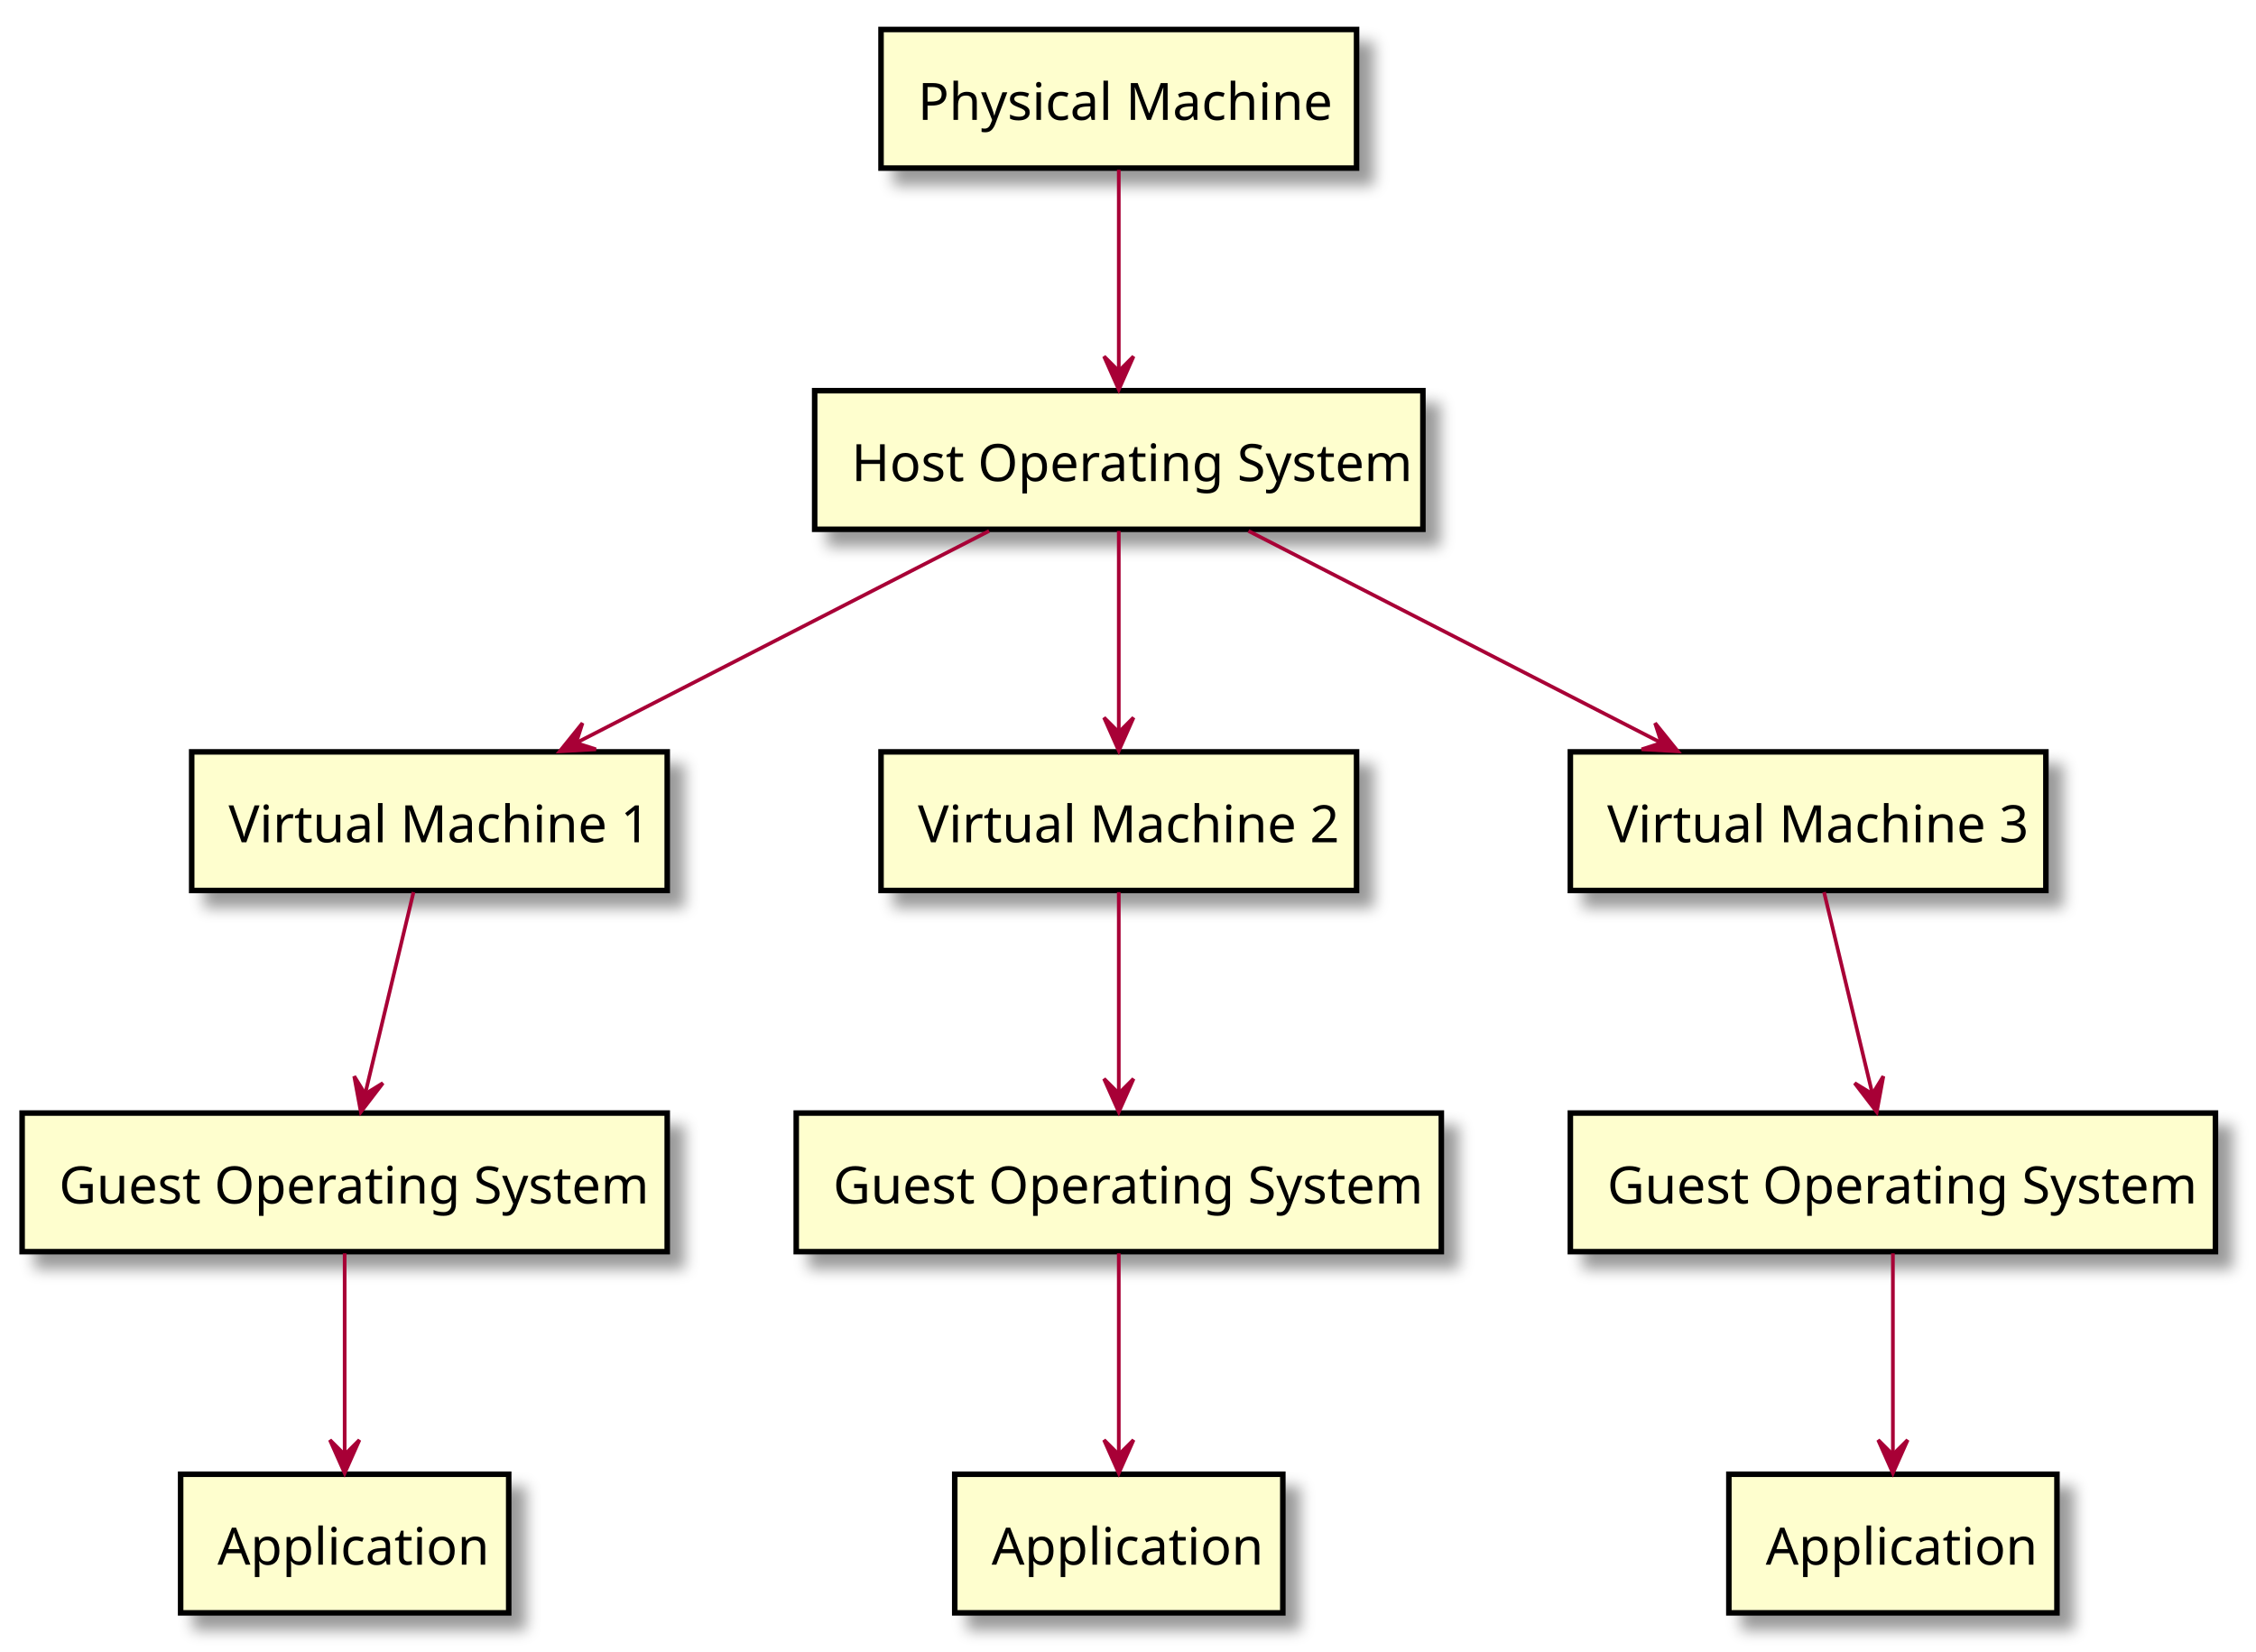
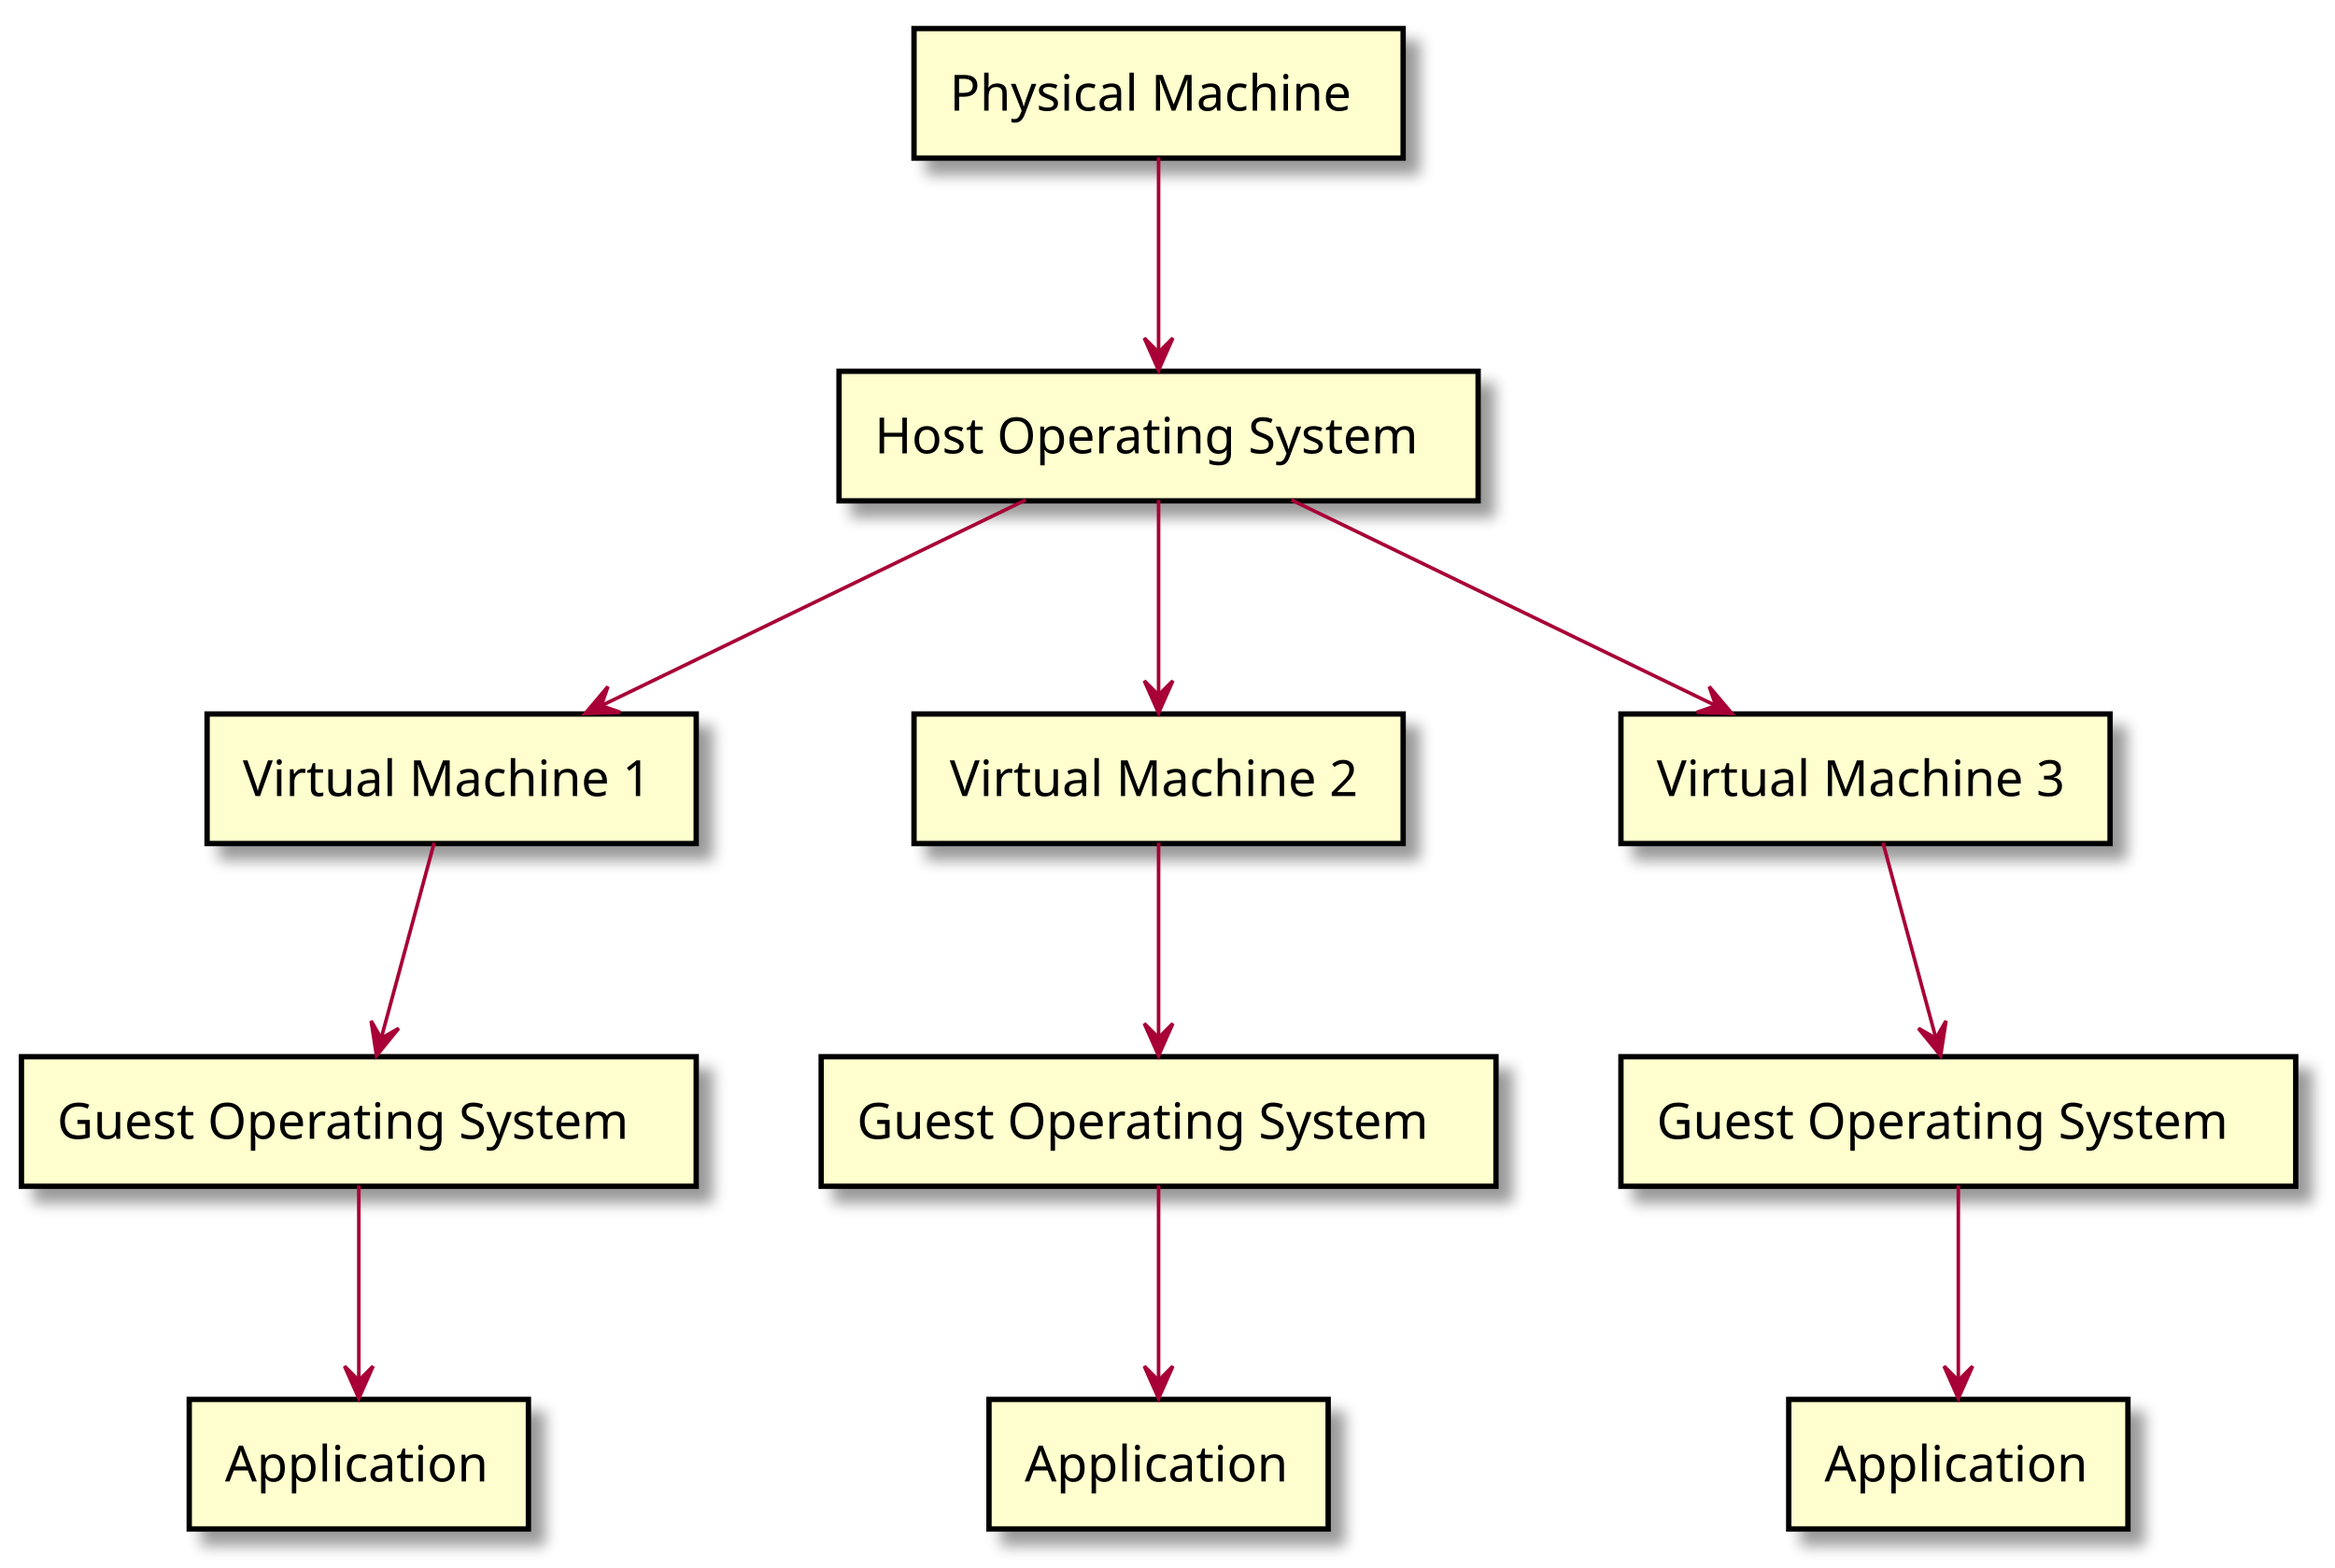
- <svg xmlns="http://www.w3.org/2000/svg" contentScriptType="application/ecmascript" contentStyleType="text/css" height="448px" preserveAspectRatio="none" style="width:612px;height:448px;" version="1.1" viewBox="0 0 612 448" width="612px" zoomAndPan="magnify">
+ <svg xmlns="http://www.w3.org/2000/svg" contentScriptType="application/ecmascript" contentStyleType="text/css" height="439px" preserveAspectRatio="none" style="width:654px;height:439px;" version="1.1" viewBox="0 0 654 439" width="654px" zoomAndPan="magnify">
  <defs>
    <filter height="300%" id="f16i25lsxqck3" width="300%" x="-1" y="-1">
      <feGaussianBlur result="blurOut" stdDeviation="2.0" />
      <feColorMatrix in="blurOut" result="blurOut2" type="matrix" values="0 0 0 0 0 0 0 0 0 0 0 0 0 0 0 0 0 0 .4 0" />
      <feOffset dx="4.0" dy="4.0" in="blurOut2" result="blurOut3" />
      <feBlend in="SourceGraphic" in2="blurOut3" mode="normal" />
    </filter>
  </defs>
  <g>
-     <rect fill="#FEFECE" filter="url(#f16i25lsxqck3)" height="37.609" style="stroke: #000000; stroke-width: 1.5;" width="129" x="239" y="8" />
-     <text fill="#000000" font-family="sans-serif" font-size="14" lengthAdjust="spacingAndGlyphs" textLength="109" x="249" y="32.533">Physical Machine</text>
-     <rect fill="#FEFECE" filter="url(#f16i25lsxqck3)" height="37.609" style="stroke: #000000; stroke-width: 1.5;" width="165" x="221" y="106" />
-     <text fill="#000000" font-family="sans-serif" font-size="14" lengthAdjust="spacingAndGlyphs" textLength="145" x="231" y="130.533">Host Operating System</text>
-     <rect fill="#FEFECE" filter="url(#f16i25lsxqck3)" height="37.609" style="stroke: #000000; stroke-width: 1.5;" width="129" x="52" y="204" />
-     <text fill="#000000" font-family="sans-serif" font-size="14" lengthAdjust="spacingAndGlyphs" textLength="109" x="62" y="228.533">Virtual Machine 1</text>
-     <rect fill="#FEFECE" filter="url(#f16i25lsxqck3)" height="37.609" style="stroke: #000000; stroke-width: 1.5;" width="175" x="6" y="302" />
-     <text fill="#000000" font-family="sans-serif" font-size="14" lengthAdjust="spacingAndGlyphs" textLength="155" x="16" y="326.533">Guest Operating System</text>
-     <rect fill="#FEFECE" filter="url(#f16i25lsxqck3)" height="37.609" style="stroke: #000000; stroke-width: 1.5;" width="89" x="49" y="400" />
-     <text fill="#000000" font-family="sans-serif" font-size="14" lengthAdjust="spacingAndGlyphs" textLength="69" x="59" y="424.533">Application</text>
-     <rect fill="#FEFECE" filter="url(#f16i25lsxqck3)" height="37.609" style="stroke: #000000; stroke-width: 1.5;" width="129" x="239" y="204" />
-     <text fill="#000000" font-family="sans-serif" font-size="14" lengthAdjust="spacingAndGlyphs" textLength="109" x="249" y="228.533">Virtual Machine 2</text>
-     <rect fill="#FEFECE" filter="url(#f16i25lsxqck3)" height="37.609" style="stroke: #000000; stroke-width: 1.5;" width="175" x="216" y="302" />
-     <text fill="#000000" font-family="sans-serif" font-size="14" lengthAdjust="spacingAndGlyphs" textLength="155" x="226" y="326.533">Guest Operating System</text>
-     <rect fill="#FEFECE" filter="url(#f16i25lsxqck3)" height="37.609" style="stroke: #000000; stroke-width: 1.5;" width="89" x="259" y="400" />
-     <text fill="#000000" font-family="sans-serif" font-size="14" lengthAdjust="spacingAndGlyphs" textLength="69" x="269" y="424.533">Application</text>
-     <rect fill="#FEFECE" filter="url(#f16i25lsxqck3)" height="37.609" style="stroke: #000000; stroke-width: 1.5;" width="129" x="426" y="204" />
-     <text fill="#000000" font-family="sans-serif" font-size="14" lengthAdjust="spacingAndGlyphs" textLength="109" x="436" y="228.533">Virtual Machine 3</text>
-     <rect fill="#FEFECE" filter="url(#f16i25lsxqck3)" height="37.609" style="stroke: #000000; stroke-width: 1.5;" width="175" x="426" y="302" />
-     <text fill="#000000" font-family="sans-serif" font-size="14" lengthAdjust="spacingAndGlyphs" textLength="155" x="436" y="326.533">Guest Operating System</text>
-     <rect fill="#FEFECE" filter="url(#f16i25lsxqck3)" height="37.609" style="stroke: #000000; stroke-width: 1.5;" width="89" x="469" y="400" />
-     <text fill="#000000" font-family="sans-serif" font-size="14" lengthAdjust="spacingAndGlyphs" textLength="69" x="479" y="424.533">Application</text>
-     <path d="M303.5,46.057 C303.5,61.513 303.5,83.865 303.5,100.673 " fill="none" id="machine1-&gt;hos" style="stroke: #A80036; stroke-width: 1.0;" />
-     <polygon fill="#A80036" points="303.5,105.698,307.5,96.698,303.5,100.698,299.5,96.698,303.5,105.698" style="stroke: #A80036; stroke-width: 1.0;" />
-     <path d="M268.327,144.057 C236.562,160.364 189.844,184.348 156.632,201.398 " fill="none" id="hos-&gt;vm1" style="stroke: #A80036; stroke-width: 1.0;" />
-     <polygon fill="#A80036" points="151.833,203.861,161.666,203.309,156.281,201.578,158.013,196.192,151.833,203.861" style="stroke: #A80036; stroke-width: 1.0;" />
-     <path d="M303.5,144.057 C303.5,159.513 303.5,181.865 303.5,198.673 " fill="none" id="hos-&gt;vm2" style="stroke: #A80036; stroke-width: 1.0;" />
-     <polygon fill="#A80036" points="303.5,203.698,307.5,194.698,303.5,198.698,299.5,194.698,303.5,203.698" style="stroke: #A80036; stroke-width: 1.0;" />
-     <path d="M338.673,144.057 C370.438,160.364 417.156,184.348 450.368,201.398 " fill="none" id="hos-&gt;vm3" style="stroke: #A80036; stroke-width: 1.0;" />
-     <polygon fill="#A80036" points="455.167,203.861,448.987,196.192,450.719,201.578,445.334,203.309,455.167,203.861" style="stroke: #A80036; stroke-width: 1.0;" />
-     <path d="M112.174,242.057 C108.471,257.513 103.116,279.865 99.089,296.673 " fill="none" id="vm1-&gt;os1" style="stroke: #A80036; stroke-width: 1.0;" />
-     <polygon fill="#A80036" points="97.885,301.698,103.871,293.877,99.049,296.836,96.091,292.014,97.885,301.698" style="stroke: #A80036; stroke-width: 1.0;" />
-     <path d="M93.5,340.057 C93.5,355.513 93.5,377.865 93.5,394.673 " fill="none" id="os1-&gt;app1" style="stroke: #A80036; stroke-width: 1.0;" />
-     <polygon fill="#A80036" points="93.5,399.698,97.5,390.698,93.5,394.698,89.5,390.698,93.5,399.698" style="stroke: #A80036; stroke-width: 1.0;" />
-     <path d="M303.5,242.057 C303.5,257.513 303.5,279.865 303.5,296.673 " fill="none" id="vm2-&gt;os2" style="stroke: #A80036; stroke-width: 1.0;" />
-     <polygon fill="#A80036" points="303.5,301.698,307.5,292.698,303.5,296.698,299.5,292.698,303.5,301.698" style="stroke: #A80036; stroke-width: 1.0;" />
-     <path d="M303.5,340.057 C303.5,355.513 303.5,377.865 303.5,394.673 " fill="none" id="os2-&gt;app2" style="stroke: #A80036; stroke-width: 1.0;" />
-     <polygon fill="#A80036" points="303.5,399.698,307.5,390.698,303.5,394.698,299.5,390.698,303.5,399.698" style="stroke: #A80036; stroke-width: 1.0;" />
-     <path d="M494.826,242.057 C498.529,257.513 503.884,279.865 507.911,296.673 " fill="none" id="vm3-&gt;os3" style="stroke: #A80036; stroke-width: 1.0;" />
-     <polygon fill="#A80036" points="509.115,301.698,510.909,292.014,507.951,296.835,503.129,293.877,509.115,301.698" style="stroke: #A80036; stroke-width: 1.0;" />
-     <path d="M513.5,340.057 C513.5,355.513 513.5,377.865 513.5,394.673 " fill="none" id="os3-&gt;app3" style="stroke: #A80036; stroke-width: 1.0;" />
-     <polygon fill="#A80036" points="513.5,399.698,517.5,390.698,513.5,394.698,509.5,390.698,513.5,399.698" style="stroke: #A80036; stroke-width: 1.0;" />
+     <rect fill="#FEFECE" filter="url(#f16i25lsxqck3)" height="36.297" style="stroke: #000000; stroke-width: 1.5;" width="137" x="256" y="8" />
+     <text fill="#000000" font-family="sans-serif" font-size="14" lengthAdjust="spacingAndGlyphs" textLength="117" x="266" y="30.995">Physical Machine</text>
+     <rect fill="#FEFECE" filter="url(#f16i25lsxqck3)" height="36.297" style="stroke: #000000; stroke-width: 1.5;" width="179" x="235" y="104" />
+     <text fill="#000000" font-family="sans-serif" font-size="14" lengthAdjust="spacingAndGlyphs" textLength="159" x="245" y="126.995">Host Operating System</text>
+     <rect fill="#FEFECE" filter="url(#f16i25lsxqck3)" height="36.297" style="stroke: #000000; stroke-width: 1.5;" width="137" x="58" y="200" />
+     <text fill="#000000" font-family="sans-serif" font-size="14" lengthAdjust="spacingAndGlyphs" textLength="117" x="68" y="222.995">Virtual Machine 1</text>
+     <rect fill="#FEFECE" filter="url(#f16i25lsxqck3)" height="36.297" style="stroke: #000000; stroke-width: 1.5;" width="189" x="6" y="296" />
+     <text fill="#000000" font-family="sans-serif" font-size="14" lengthAdjust="spacingAndGlyphs" textLength="169" x="16" y="318.995">Guest Operating System</text>
+     <rect fill="#FEFECE" filter="url(#f16i25lsxqck3)" height="36.297" style="stroke: #000000; stroke-width: 1.5;" width="95" x="53" y="392" />
+     <text fill="#000000" font-family="sans-serif" font-size="14" lengthAdjust="spacingAndGlyphs" textLength="75" x="63" y="414.995">Application</text>
+     <rect fill="#FEFECE" filter="url(#f16i25lsxqck3)" height="36.297" style="stroke: #000000; stroke-width: 1.5;" width="137" x="256" y="200" />
+     <text fill="#000000" font-family="sans-serif" font-size="14" lengthAdjust="spacingAndGlyphs" textLength="117" x="266" y="222.995">Virtual Machine 2</text>
+     <rect fill="#FEFECE" filter="url(#f16i25lsxqck3)" height="36.297" style="stroke: #000000; stroke-width: 1.5;" width="189" x="230" y="296" />
+     <text fill="#000000" font-family="sans-serif" font-size="14" lengthAdjust="spacingAndGlyphs" textLength="169" x="240" y="318.995">Guest Operating System</text>
+     <rect fill="#FEFECE" filter="url(#f16i25lsxqck3)" height="36.297" style="stroke: #000000; stroke-width: 1.5;" width="95" x="277" y="392" />
+     <text fill="#000000" font-family="sans-serif" font-size="14" lengthAdjust="spacingAndGlyphs" textLength="75" x="287" y="414.995">Application</text>
+     <rect fill="#FEFECE" filter="url(#f16i25lsxqck3)" height="36.297" style="stroke: #000000; stroke-width: 1.5;" width="137" x="454" y="200" />
+     <text fill="#000000" font-family="sans-serif" font-size="14" lengthAdjust="spacingAndGlyphs" textLength="117" x="464" y="222.995">Virtual Machine 3</text>
+     <rect fill="#FEFECE" filter="url(#f16i25lsxqck3)" height="36.297" style="stroke: #000000; stroke-width: 1.5;" width="189" x="454" y="296" />
+     <text fill="#000000" font-family="sans-serif" font-size="14" lengthAdjust="spacingAndGlyphs" textLength="169" x="464" y="318.995">Guest Operating System</text>
+     <rect fill="#FEFECE" filter="url(#f16i25lsxqck3)" height="36.297" style="stroke: #000000; stroke-width: 1.5;" width="95" x="501" y="392" />
+     <text fill="#000000" font-family="sans-serif" font-size="14" lengthAdjust="spacingAndGlyphs" textLength="75" x="511" y="414.995">Application</text>
+     <path d="M324.5,44.057 C324.5,59.513 324.5,81.865 324.5,98.673 " fill="none" id="machine1-&gt;hos" style="stroke: #A80036; stroke-width: 1.0;" />
+     <polygon fill="#A80036" points="324.5,103.698,328.5,94.698,324.5,98.698,320.5,94.698,324.5,103.698" style="stroke: #A80036; stroke-width: 1.0;" />
+     <path d="M287.258,140.057 C253.487,156.431 203.752,180.544 168.561,197.607 " fill="none" id="hos-&gt;vm1" style="stroke: #A80036; stroke-width: 1.0;" />
+     <polygon fill="#A80036" points="163.911,199.861,173.755,199.534,168.41,197.68,170.264,192.335,163.911,199.861" style="stroke: #A80036; stroke-width: 1.0;" />
+     <path d="M324.5,140.057 C324.5,155.513 324.5,177.865 324.5,194.673 " fill="none" id="hos-&gt;vm2" style="stroke: #A80036; stroke-width: 1.0;" />
+     <polygon fill="#A80036" points="324.5,199.698,328.5,190.698,324.5,194.698,320.5,190.698,324.5,199.698" style="stroke: #A80036; stroke-width: 1.0;" />
+     <path d="M361.742,140.057 C395.513,156.431 445.248,180.544 480.439,197.607 " fill="none" id="hos-&gt;vm3" style="stroke: #A80036; stroke-width: 1.0;" />
+     <polygon fill="#A80036" points="485.089,199.861,478.736,192.335,480.59,197.68,475.245,199.534,485.089,199.861" style="stroke: #A80036; stroke-width: 1.0;" />
+     <path d="M121.61,236.057 C117.424,251.513 111.37,273.865 106.818,290.673 " fill="none" id="vm1-&gt;os1" style="stroke: #A80036; stroke-width: 1.0;" />
+     <polygon fill="#A80036" points="105.457,295.698,111.671,288.056,106.764,290.872,103.949,285.965,105.457,295.698" style="stroke: #A80036; stroke-width: 1.0;" />
+     <path d="M100.5,332.057 C100.5,347.513 100.5,369.865 100.5,386.673 " fill="none" id="os1-&gt;app1" style="stroke: #A80036; stroke-width: 1.0;" />
+     <polygon fill="#A80036" points="100.5,391.698,104.5,382.698,100.5,386.698,96.5,382.698,100.5,391.698" style="stroke: #A80036; stroke-width: 1.0;" />
+     <path d="M324.5,236.057 C324.5,251.513 324.5,273.865 324.5,290.673 " fill="none" id="vm2-&gt;os2" style="stroke: #A80036; stroke-width: 1.0;" />
+     <polygon fill="#A80036" points="324.5,295.698,328.5,286.698,324.5,290.698,320.5,286.698,324.5,295.698" style="stroke: #A80036; stroke-width: 1.0;" />
+     <path d="M324.5,332.057 C324.5,347.513 324.5,369.865 324.5,386.673 " fill="none" id="os2-&gt;app2" style="stroke: #A80036; stroke-width: 1.0;" />
+     <polygon fill="#A80036" points="324.5,391.698,328.5,382.698,324.5,386.698,320.5,382.698,324.5,391.698" style="stroke: #A80036; stroke-width: 1.0;" />
+     <path d="M527.39,236.057 C531.576,251.513 537.63,273.865 542.182,290.673 " fill="none" id="vm3-&gt;os3" style="stroke: #A80036; stroke-width: 1.0;" />
+     <polygon fill="#A80036" points="543.543,295.698,545.051,285.965,542.236,290.872,537.329,288.056,543.543,295.698" style="stroke: #A80036; stroke-width: 1.0;" />
+     <path d="M548.5,332.057 C548.5,347.513 548.5,369.865 548.5,386.673 " fill="none" id="os3-&gt;app3" style="stroke: #A80036; stroke-width: 1.0;" />
+     <polygon fill="#A80036" points="548.5,391.698,552.5,382.698,548.5,386.698,544.5,382.698,548.5,391.698" style="stroke: #A80036; stroke-width: 1.0;" />
  </g>
</svg>
